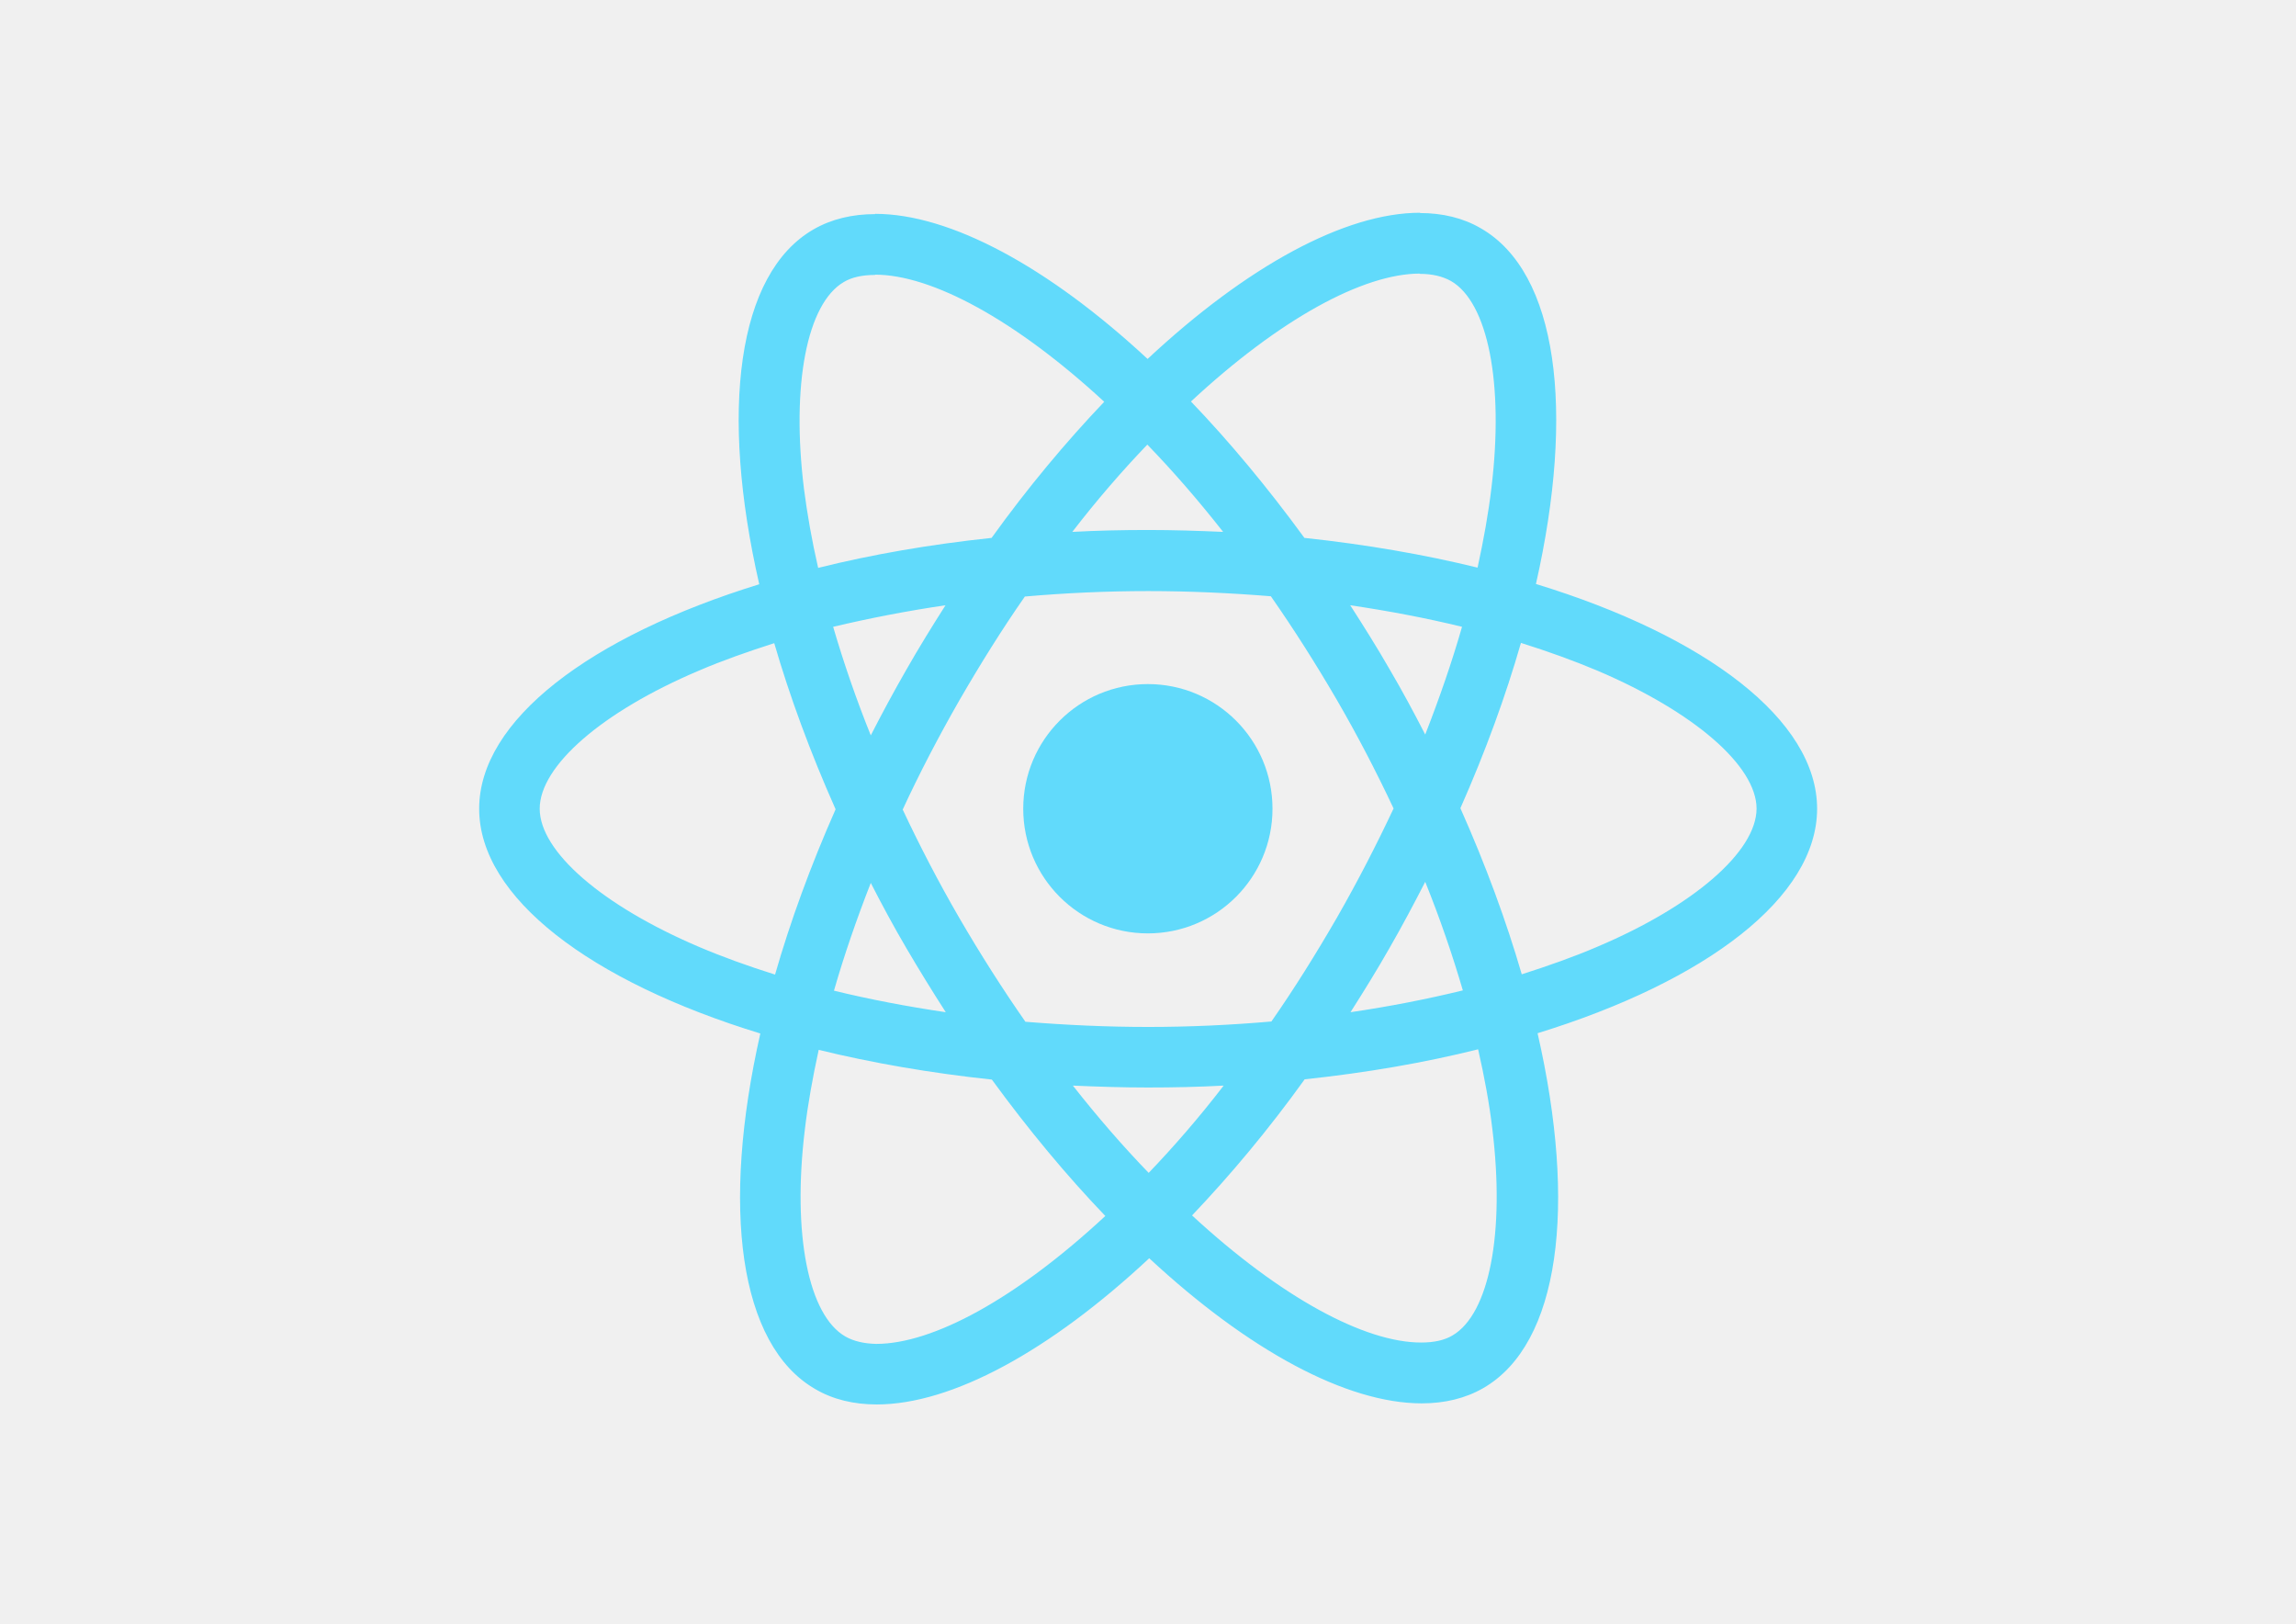
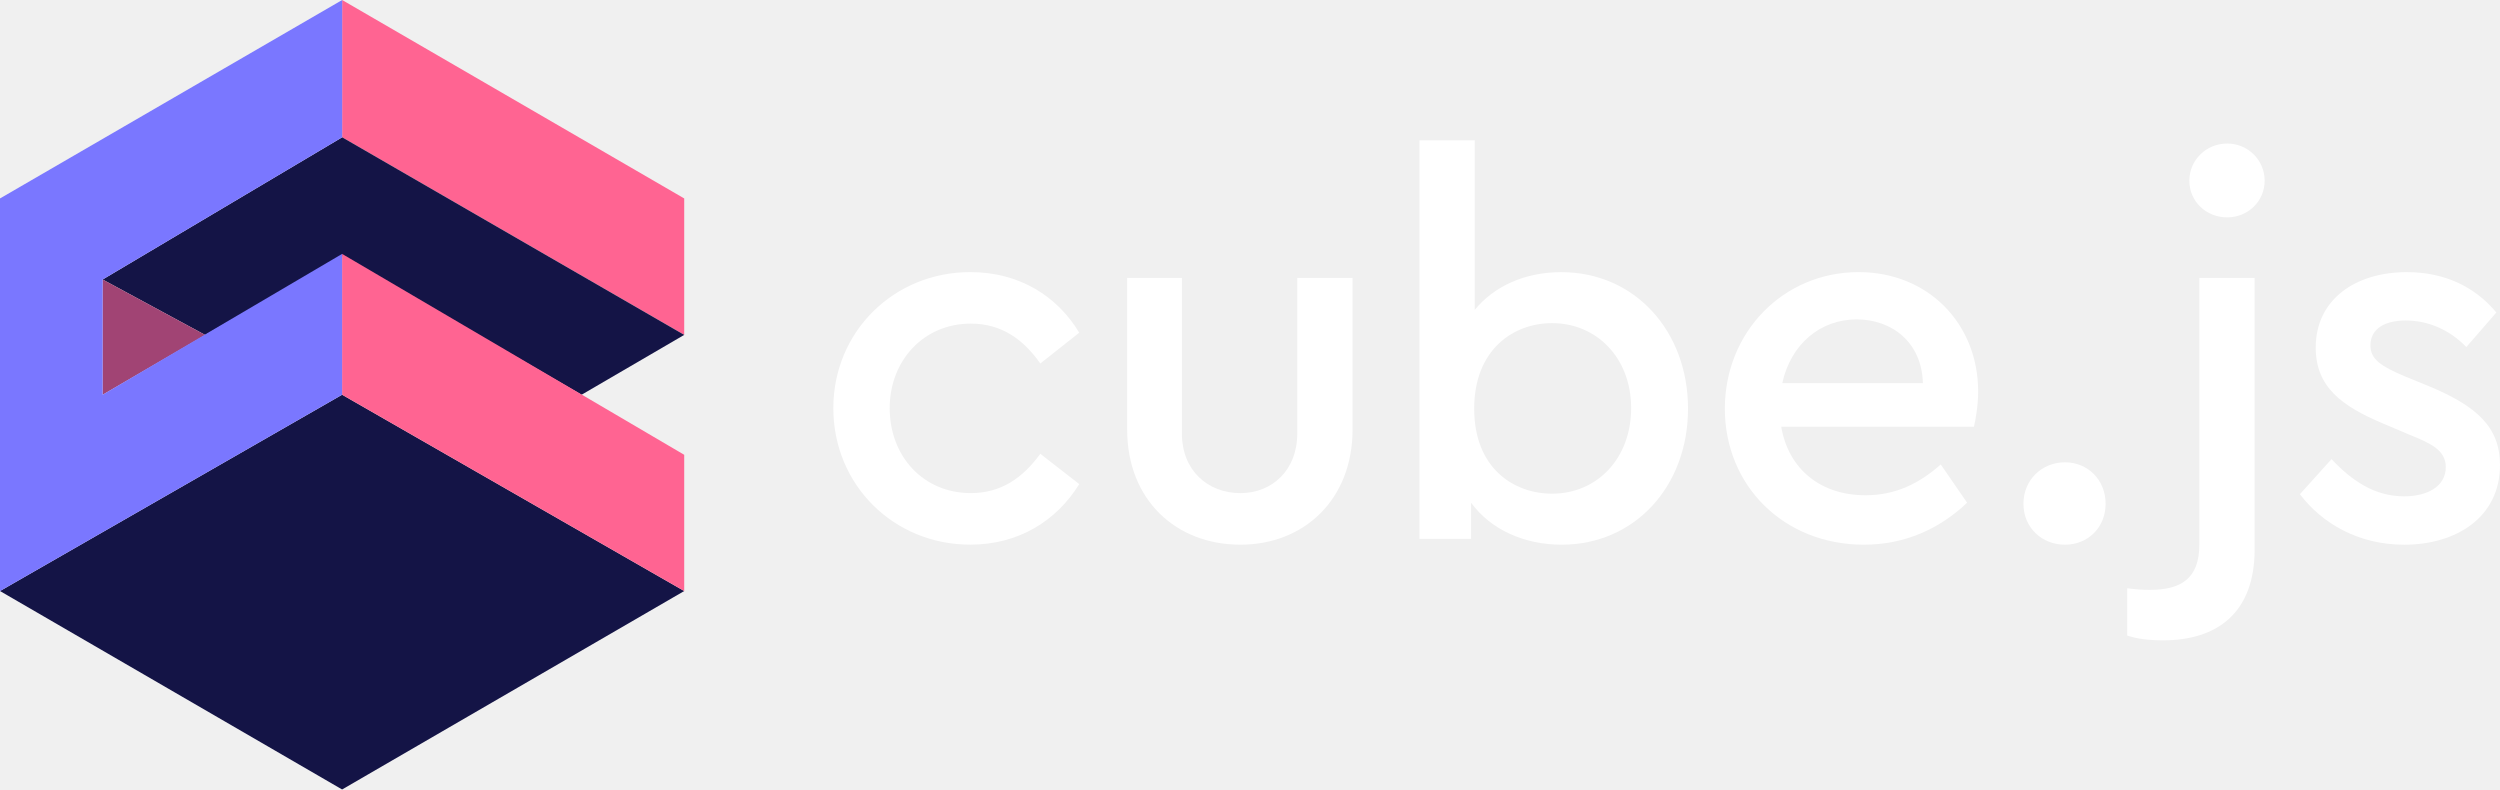
- <svg xmlns="http://www.w3.org/2000/svg" viewBox="0 0 841.9 595.3">
-   <g fill="#61DAFB">
-     <path d="M666.3 296.5c0-32.5-40.7-63.3-103.1-82.4 14.4-63.6 8-114.2-20.2-130.4-6.5-3.8-14.1-5.6-22.4-5.6v22.3c4.6 0 8.3.9 11.4 2.6 13.6 7.8 19.5 37.5 14.9 75.7-1.1 9.4-2.9 19.3-5.1 29.4-19.6-4.8-41-8.5-63.5-10.9-13.5-18.5-27.5-35.3-41.6-50 32.6-30.3 63.2-46.9 84-46.9V78c-27.5 0-63.5 19.6-99.9 53.6-36.4-33.8-72.4-53.2-99.9-53.2v22.3c20.7 0 51.4 16.5 84 46.6-14 14.7-28 31.4-41.3 49.9-22.6 2.4-44 6.1-63.6 11-2.3-10-4-19.7-5.2-29-4.7-38.2 1.1-67.9 14.6-75.8 3-1.8 6.9-2.6 11.5-2.6V78.5c-8.4 0-16 1.8-22.6 5.6-28.1 16.2-34.4 66.7-19.9 130.1-62.2 19.2-102.7 49.9-102.7 82.3 0 32.5 40.7 63.3 103.1 82.4-14.4 63.6-8 114.2 20.2 130.4 6.5 3.8 14.1 5.6 22.5 5.6 27.5 0 63.5-19.6 99.9-53.6 36.4 33.8 72.4 53.2 99.9 53.2 8.4 0 16-1.8 22.6-5.6 28.1-16.2 34.4-66.7 19.9-130.1 62-19.1 102.5-49.9 102.5-82.3zm-130.2-66.7c-3.7 12.9-8.3 26.2-13.5 39.5-4.1-8-8.4-16-13.1-24-4.6-8-9.5-15.8-14.4-23.4 14.2 2.1 27.9 4.7 41 7.9zm-45.8 106.5c-7.8 13.5-15.8 26.3-24.1 38.2-14.9 1.3-30 2-45.2 2-15.1 0-30.2-.7-45-1.9-8.3-11.9-16.4-24.6-24.2-38-7.6-13.1-14.5-26.4-20.8-39.8 6.2-13.4 13.2-26.8 20.7-39.9 7.8-13.5 15.8-26.3 24.1-38.2 14.9-1.3 30-2 45.2-2 15.1 0 30.2.7 45 1.9 8.3 11.9 16.4 24.6 24.2 38 7.6 13.1 14.5 26.4 20.8 39.8-6.3 13.4-13.2 26.8-20.7 39.9zm32.3-13c5.4 13.4 10 26.8 13.8 39.8-13.1 3.2-26.9 5.9-41.2 8 4.9-7.7 9.8-15.6 14.4-23.7 4.6-8 8.9-16.1 13-24.1zM421.2 430c-9.3-9.6-18.6-20.3-27.8-32 9 .4 18.2.7 27.5.7 9.4 0 18.7-.2 27.8-.7-9 11.7-18.3 22.4-27.5 32zm-74.4-58.9c-14.2-2.1-27.9-4.7-41-7.9 3.7-12.9 8.3-26.2 13.5-39.5 4.1 8 8.4 16 13.1 24 4.7 8 9.5 15.8 14.4 23.4zM420.7 163c9.3 9.6 18.6 20.3 27.8 32-9-.4-18.2-.7-27.5-.7-9.4 0-18.7.2-27.8.7 9-11.7 18.3-22.4 27.5-32zm-74 58.9c-4.9 7.7-9.8 15.6-14.4 23.7-4.6 8-8.9 16-13 24-5.4-13.4-10-26.8-13.8-39.8 13.1-3.1 26.9-5.8 41.2-7.9zm-90.5 125.2c-35.4-15.1-58.3-34.9-58.3-50.6 0-15.7 22.9-35.6 58.3-50.6 8.6-3.7 18-7 27.7-10.1 5.7 19.6 13.2 40 22.5 60.9-9.2 20.8-16.6 41.1-22.2 60.6-9.9-3.1-19.3-6.5-28-10.2zM310 490c-13.6-7.8-19.5-37.5-14.9-75.7 1.1-9.4 2.9-19.3 5.1-29.4 19.6 4.8 41 8.5 63.5 10.9 13.5 18.5 27.5 35.3 41.6 50-32.6 30.3-63.2 46.9-84 46.9-4.5-.1-8.3-1-11.3-2.7zm237.2-76.2c4.7 38.2-1.1 67.9-14.6 75.8-3 1.8-6.9 2.6-11.5 2.6-20.7 0-51.4-16.5-84-46.6 14-14.7 28-31.4 41.3-49.9 22.6-2.4 44-6.1 63.6-11 2.3 10.1 4.1 19.8 5.2 29.1zm38.5-66.7c-8.6 3.7-18 7-27.7 10.1-5.7-19.6-13.2-40-22.5-60.9 9.2-20.8 16.6-41.1 22.2-60.6 9.9 3.1 19.3 6.5 28.1 10.2 35.4 15.1 58.3 34.9 58.3 50.6-.1 15.7-23 35.6-58.4 50.6zM320.8 78.4z" />
-     <circle cx="420.9" cy="296.5" r="45.7" />
-     <path d="M520.5 78.1z" />
-   </g>
+ <svg xmlns="http://www.w3.org/2000/svg" width="114" height="36" viewBox="0 0 114 36" fill="none">
+   <path d="M31.2 9.049L15.602 0V6.261L31.2 15.271L31.2 9.049Z" fill="#FF6492" />
+   <path d="M31.2 15.271L26.52 18L15.6 11.676L9.36 15.276L4.68 12.746L15.603 6.261L31.2 15.271Z" fill="#141446" />
+   <path d="M9.36 15.276L4.68 12.746V18L9.36 15.276Z" fill="#A14474" />
+   <path d="M0 26.951L15.6 18L31.2 26.951L15.6 36L0 26.951Z" fill="#141446" />
+   <path d="M31.2 20.739L15.6 11.578V18L31.2 26.951L31.2 20.739Z" fill="#FF6492" />
+   <path d="M4.68 18V12.746L15.603 6.261V0L0 9.049V26.951L15.6 18V11.578L4.68 18Z" fill="#7A77FF" />
+   <path d="M38 18.611C38 15.123 40.762 12.408 44.243 12.408C46.477 12.408 48.205 13.498 49.214 15.17L47.438 16.575C46.669 15.484 45.684 14.757 44.268 14.757C42.107 14.757 40.57 16.454 40.57 18.61C40.57 20.814 42.107 22.485 44.268 22.485C45.661 22.485 46.645 21.783 47.438 20.693L49.214 22.075C48.181 23.746 46.452 24.836 44.243 24.836C40.762 24.838 38 22.123 38 18.611Z" fill="white" />
+   <path d="M51.398 19.581V12.675H53.895V19.774C53.895 21.445 55.071 22.487 56.561 22.487C58.002 22.487 59.155 21.445 59.155 19.774V12.675H61.677V19.581C61.677 22.803 59.443 24.838 56.562 24.838C53.632 24.838 51.398 22.803 51.398 19.581Z" fill="white" />
+   <path d="M76.974 18.635C76.974 22.172 74.549 24.838 71.211 24.838C69.481 24.838 67.968 24.136 67.081 22.924V24.572H64.728V6.4H67.249V14.13C68.139 13.039 69.555 12.41 71.188 12.41C74.549 12.408 76.974 15.097 76.974 18.635ZM74.38 18.611C74.38 16.309 72.796 14.735 70.777 14.735C69.001 14.735 67.223 15.947 67.223 18.636C67.223 21.349 69.024 22.512 70.777 22.512C72.819 22.512 74.38 20.913 74.38 18.611Z" fill="white" />
+   <path d="M90.012 19.459H81.224C81.561 21.422 83.049 22.584 85.065 22.584C86.434 22.584 87.514 22.051 88.499 21.179L89.7 22.924C88.451 24.111 86.867 24.838 84.993 24.838C81.344 24.838 78.653 22.149 78.653 18.635C78.653 15.146 81.319 12.408 84.753 12.408C87.899 12.408 90.204 14.734 90.204 17.859C90.204 18.514 90.084 19.145 90.012 19.459ZM81.272 17.472H87.684C87.635 15.605 86.268 14.564 84.658 14.564C83 14.565 81.656 15.703 81.272 17.472Z" fill="white" />
+   <path d="M92.269 22.971C92.269 21.881 93.11 21.081 94.166 21.081C95.198 21.081 96.016 21.881 96.016 22.971C96.016 24.062 95.2 24.838 94.166 24.838C93.11 24.838 92.269 24.062 92.269 22.971Z" fill="white" />
+   <path d="M97 28.981V26.825C97.384 26.874 97.672 26.898 98.032 26.898C99.449 26.898 100.289 26.39 100.289 24.838V12.675H102.811V25.057C102.811 27.939 101.107 29.2 98.633 29.2C97.937 29.198 97.432 29.126 97 28.981ZM99.834 8.241C99.834 7.297 100.603 6.545 101.564 6.545C102.499 6.545 103.268 7.295 103.268 8.241C103.268 9.185 102.499 9.912 101.564 9.912C100.603 9.914 99.834 9.187 99.834 8.241Z" fill="white" />
+   <path d="M104.876 22.535L106.317 20.937C107.253 21.93 108.287 22.633 109.631 22.633C110.664 22.633 111.528 22.197 111.528 21.3C111.528 20.524 110.832 20.21 109.872 19.823L108.671 19.314C106.774 18.515 105.597 17.643 105.597 15.849C105.597 13.645 107.421 12.409 109.752 12.409C111.456 12.409 112.849 13.064 113.833 14.251L112.464 15.826C111.72 15.05 110.734 14.614 109.701 14.614C108.766 14.614 108.092 14.977 108.092 15.753C108.092 16.383 108.572 16.698 109.653 17.159L110.782 17.62C112.919 18.517 114 19.461 114 21.206C114 23.604 111.983 24.839 109.63 24.839C107.541 24.838 105.885 23.868 104.876 22.535Z" fill="white" />
</svg>
